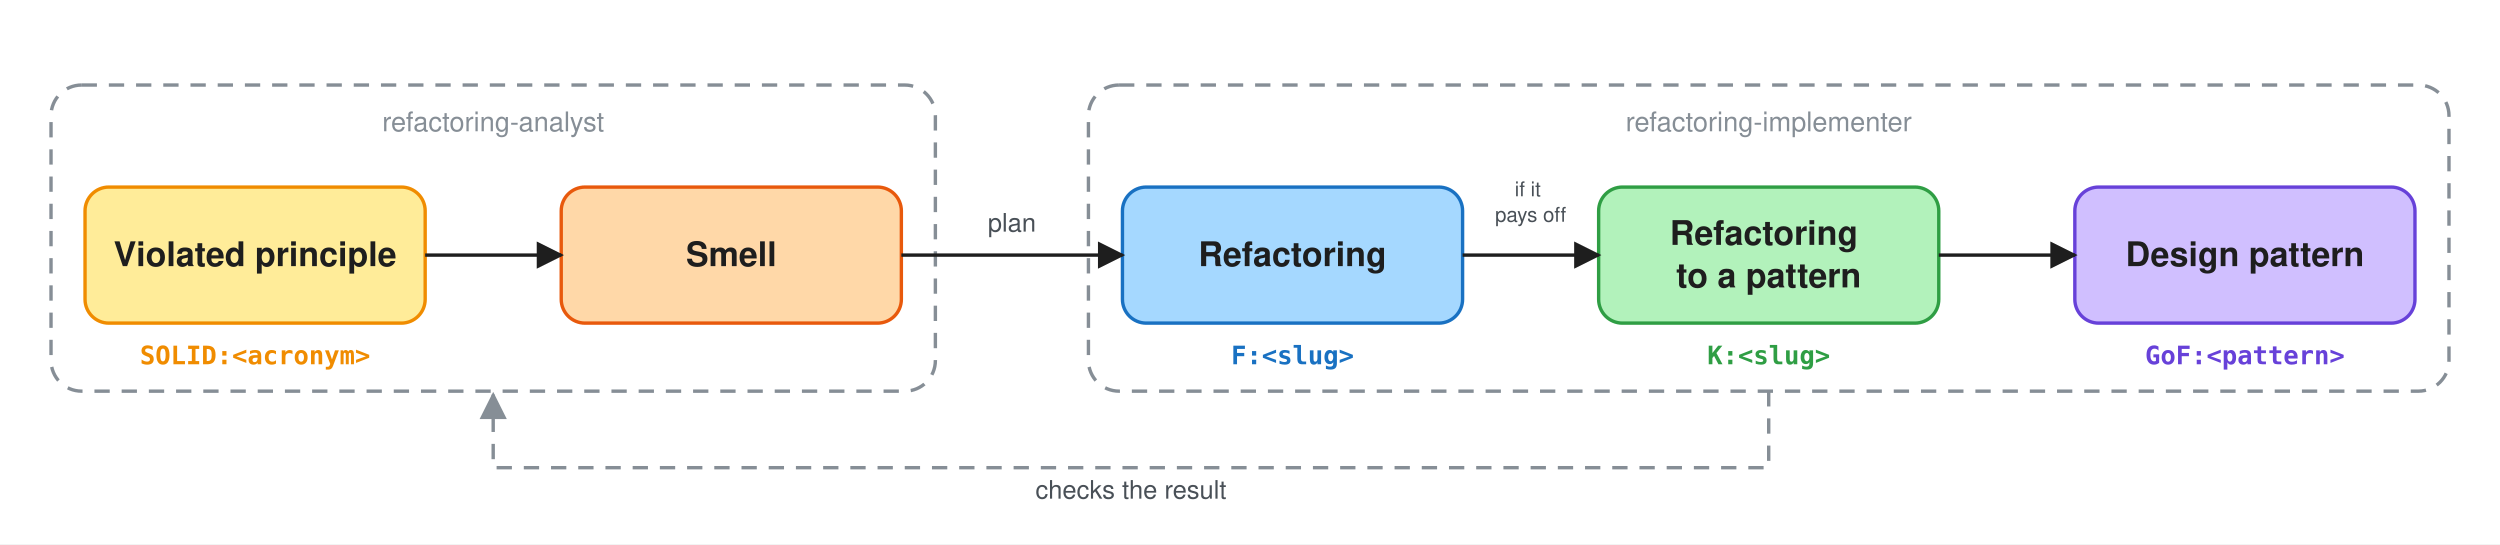
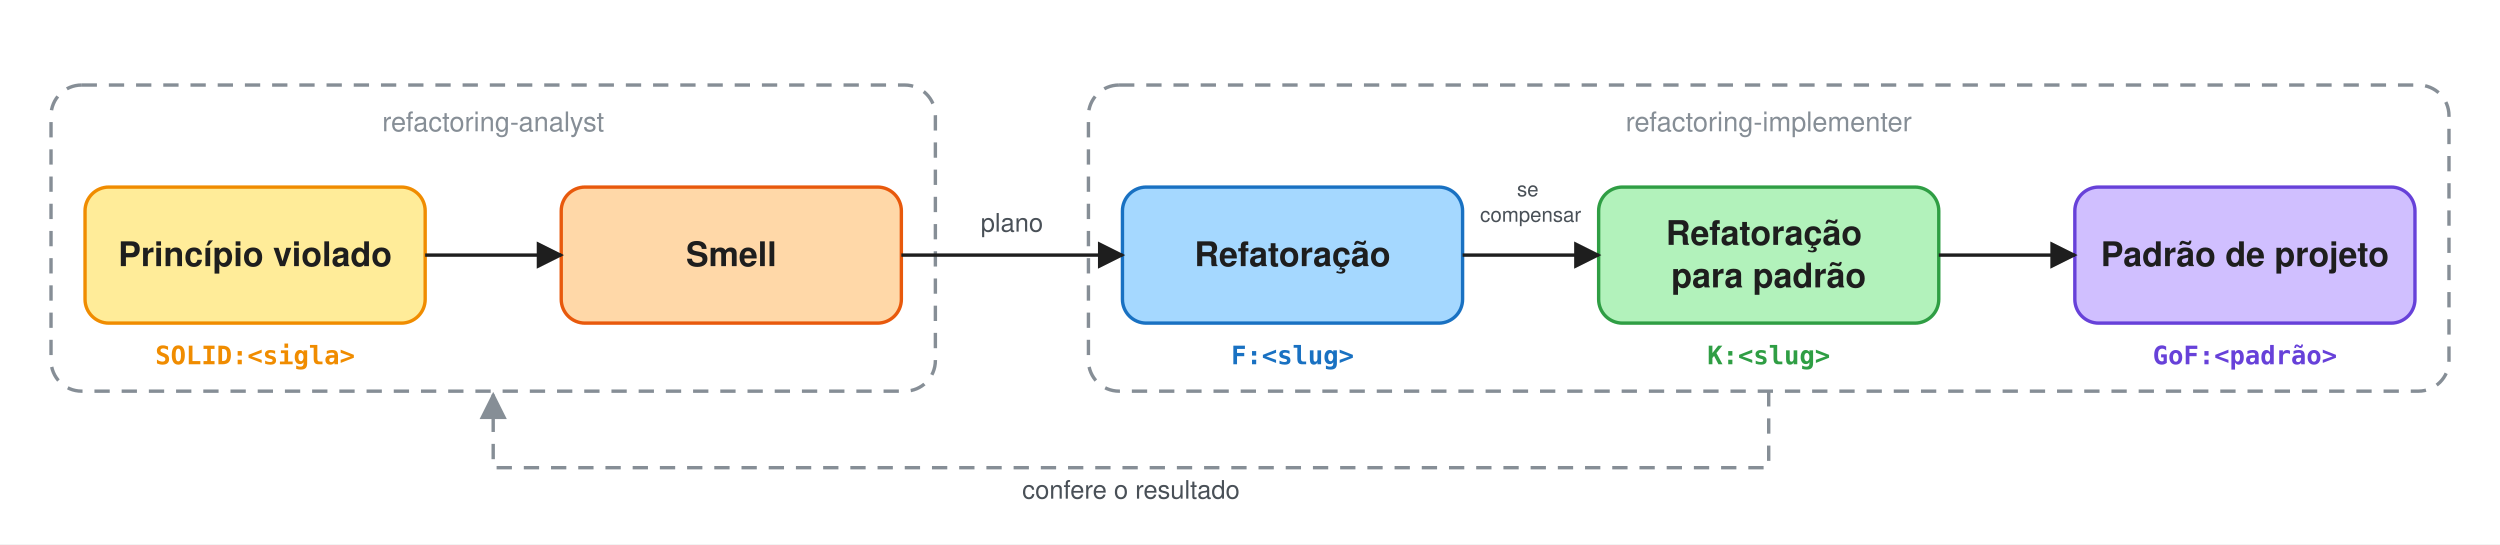
<svg xmlns="http://www.w3.org/2000/svg" viewBox="0 0 1470 320" width="1470" height="320">
  <defs>
    <marker id="ah1e1e1e" viewBox="0 0 10 10" refX="9" refY="5" markerWidth="8" markerHeight="8" orient="auto-start-reverse">
      <path d="M0,0 L10,5 L0,10 z" fill="#1e1e1e" />
    </marker>
    <marker id="ah868e96" viewBox="0 0 10 10" refX="9" refY="5" markerWidth="8" markerHeight="8" orient="auto-start-reverse">
      <path d="M0,0 L10,5 L0,10 z" fill="#868e96" />
    </marker>
  </defs>
  <rect width="100%" height="100%" fill="#ffffff" />
  <rect x="30" y="50" width="520" height="180" rx="18" fill="transparent" stroke="#868e96" stroke-width="2" stroke-dasharray="9 7" />
  <text x="290.0" y="77.2" text-anchor="middle" font-family="Segoe UI, Helvetica, Arial, sans-serif" font-size="16" font-weight="normal" fill="#868e96">
    <tspan x="290.0" dy="0">refactoring-analyst</tspan>
  </text>
  <rect x="640" y="50" width="800" height="180" rx="18" fill="transparent" stroke="#868e96" stroke-width="2" stroke-dasharray="9 7" />
  <text x="1040.0" y="77.2" text-anchor="middle" font-family="Segoe UI, Helvetica, Arial, sans-serif" font-size="16" font-weight="normal" fill="#868e96">
    <tspan x="1040.0" dy="0">refactoring-implementer</tspan>
  </text>
  <rect x="50" y="110" width="200" height="80" rx="14" fill="#ffec99" stroke="#f08c00" stroke-width="2" />
  <text x="150.0" y="156.5" text-anchor="middle" font-family="Segoe UI, Helvetica, Arial, sans-serif" font-size="20" font-weight="bold" fill="#1e1e1e">
-     <tspan x="150.0" dy="0">Violated principle</tspan>
+     <tspan x="150.0" dy="0">Princípio violado</tspan>
  </text>
  <text x="150.0" y="214.2" text-anchor="middle" font-family="Consolas, monospace" font-size="15" font-weight="bold" fill="#f08c00">
-     <tspan x="150.0" dy="0">SOLID:&lt;acronym&gt;</tspan>
+     <tspan x="150.0" dy="0">SOLID:&lt;sigla&gt;</tspan>
  </text>
  <rect x="330" y="110" width="200" height="80" rx="14" fill="#ffd8a8" stroke="#e8590c" stroke-width="2" />
  <text x="430.0" y="156.5" text-anchor="middle" font-family="Segoe UI, Helvetica, Arial, sans-serif" font-size="20" font-weight="bold" fill="#1e1e1e">
    <tspan x="430.0" dy="0">Smell</tspan>
  </text>
  <rect x="660" y="110" width="200" height="80" rx="14" fill="#a5d8ff" stroke="#1971c2" stroke-width="2" />
  <text x="760.0" y="156.5" text-anchor="middle" font-family="Segoe UI, Helvetica, Arial, sans-serif" font-size="20" font-weight="bold" fill="#1e1e1e">
-     <tspan x="760.0" dy="0">Refactoring</tspan>
+     <tspan x="760.0" dy="0">Refatoração</tspan>
  </text>
  <text x="760.0" y="214.2" text-anchor="middle" font-family="Consolas, monospace" font-size="15" font-weight="bold" fill="#1971c2">
    <tspan x="760.0" dy="0">F:&lt;slug&gt;</tspan>
  </text>
  <rect x="940" y="110" width="200" height="80" rx="14" fill="#b2f2bb" stroke="#2f9e44" stroke-width="2" />
  <text x="1040.0" y="144.0" text-anchor="middle" font-family="Segoe UI, Helvetica, Arial, sans-serif" font-size="20" font-weight="bold" fill="#1e1e1e">
-     <tspan x="1040.0" dy="0">Refactoring</tspan>
-     <tspan x="1040.0" dy="25.0">to a pattern</tspan>
+     <tspan x="1040.0" dy="0">Refatoração</tspan>
+     <tspan x="1040.0" dy="25.0">para padrão</tspan>
  </text>
  <text x="1040.0" y="214.2" text-anchor="middle" font-family="Consolas, monospace" font-size="15" font-weight="bold" fill="#2f9e44">
    <tspan x="1040.0" dy="0">K:&lt;slug&gt;</tspan>
  </text>
  <rect x="1220" y="110" width="200" height="80" rx="14" fill="#d0bfff" stroke="#6741d9" stroke-width="2" />
  <text x="1320.0" y="156.5" text-anchor="middle" font-family="Segoe UI, Helvetica, Arial, sans-serif" font-size="20" font-weight="bold" fill="#1e1e1e">
-     <tspan x="1320.0" dy="0">Design pattern</tspan>
+     <tspan x="1320.0" dy="0">Padrão de projeto</tspan>
  </text>
  <text x="1320.0" y="214.2" text-anchor="middle" font-family="Consolas, monospace" font-size="15" font-weight="bold" fill="#6741d9">
-     <tspan x="1320.0" dy="0">GoF:&lt;pattern&gt;</tspan>
+     <tspan x="1320.0" dy="0">GoF:&lt;padrão&gt;</tspan>
  </text>
  <path d="M250,150.0 L330,150.0" fill="none" stroke="#1e1e1e" stroke-width="2" marker-end="url(#ah1e1e1e)" />
  <path d="M530,150.0 L660,150.0" fill="none" stroke="#1e1e1e" stroke-width="2" marker-end="url(#ah1e1e1e)" />
  <path d="M860,150.0 L940,150.0" fill="none" stroke="#1e1e1e" stroke-width="2" marker-end="url(#ah1e1e1e)" />
  <path d="M1140,150.0 L1220,150.0" fill="none" stroke="#1e1e1e" stroke-width="2" marker-end="url(#ah1e1e1e)" />
  <text x="595.0" y="136.2" text-anchor="middle" font-family="Segoe UI, Helvetica, Arial, sans-serif" font-size="15" font-weight="normal" fill="#495057">
-     <tspan x="595.0" dy="0">plan</tspan>
+     <tspan x="595.0" dy="0">plano</tspan>
  </text>
  <text x="900.0" y="115.4" text-anchor="middle" font-family="Segoe UI, Helvetica, Arial, sans-serif" font-size="12" font-weight="normal" fill="#495057">
-     <tspan x="900.0" dy="0">if it</tspan>
-     <tspan x="900.0" dy="15.0">pays off</tspan>
+     <tspan x="900.0" dy="0">se</tspan>
+     <tspan x="900.0" dy="15.0">compensar</tspan>
  </text>
  <path d="M1040.0,230 L1040.0,275 L290.0,275 L290.0,232" fill="none" stroke="#868e96" stroke-width="2" stroke-dasharray="9 7" marker-end="url(#ah868e96)" />
  <text x="665.0" y="293.2" text-anchor="middle" font-family="Segoe UI, Helvetica, Arial, sans-serif" font-size="15" font-weight="normal" fill="#495057">
-     <tspan x="665.0" dy="0">checks the result</tspan>
+     <tspan x="665.0" dy="0">confere o resultado</tspan>
  </text>
</svg>
